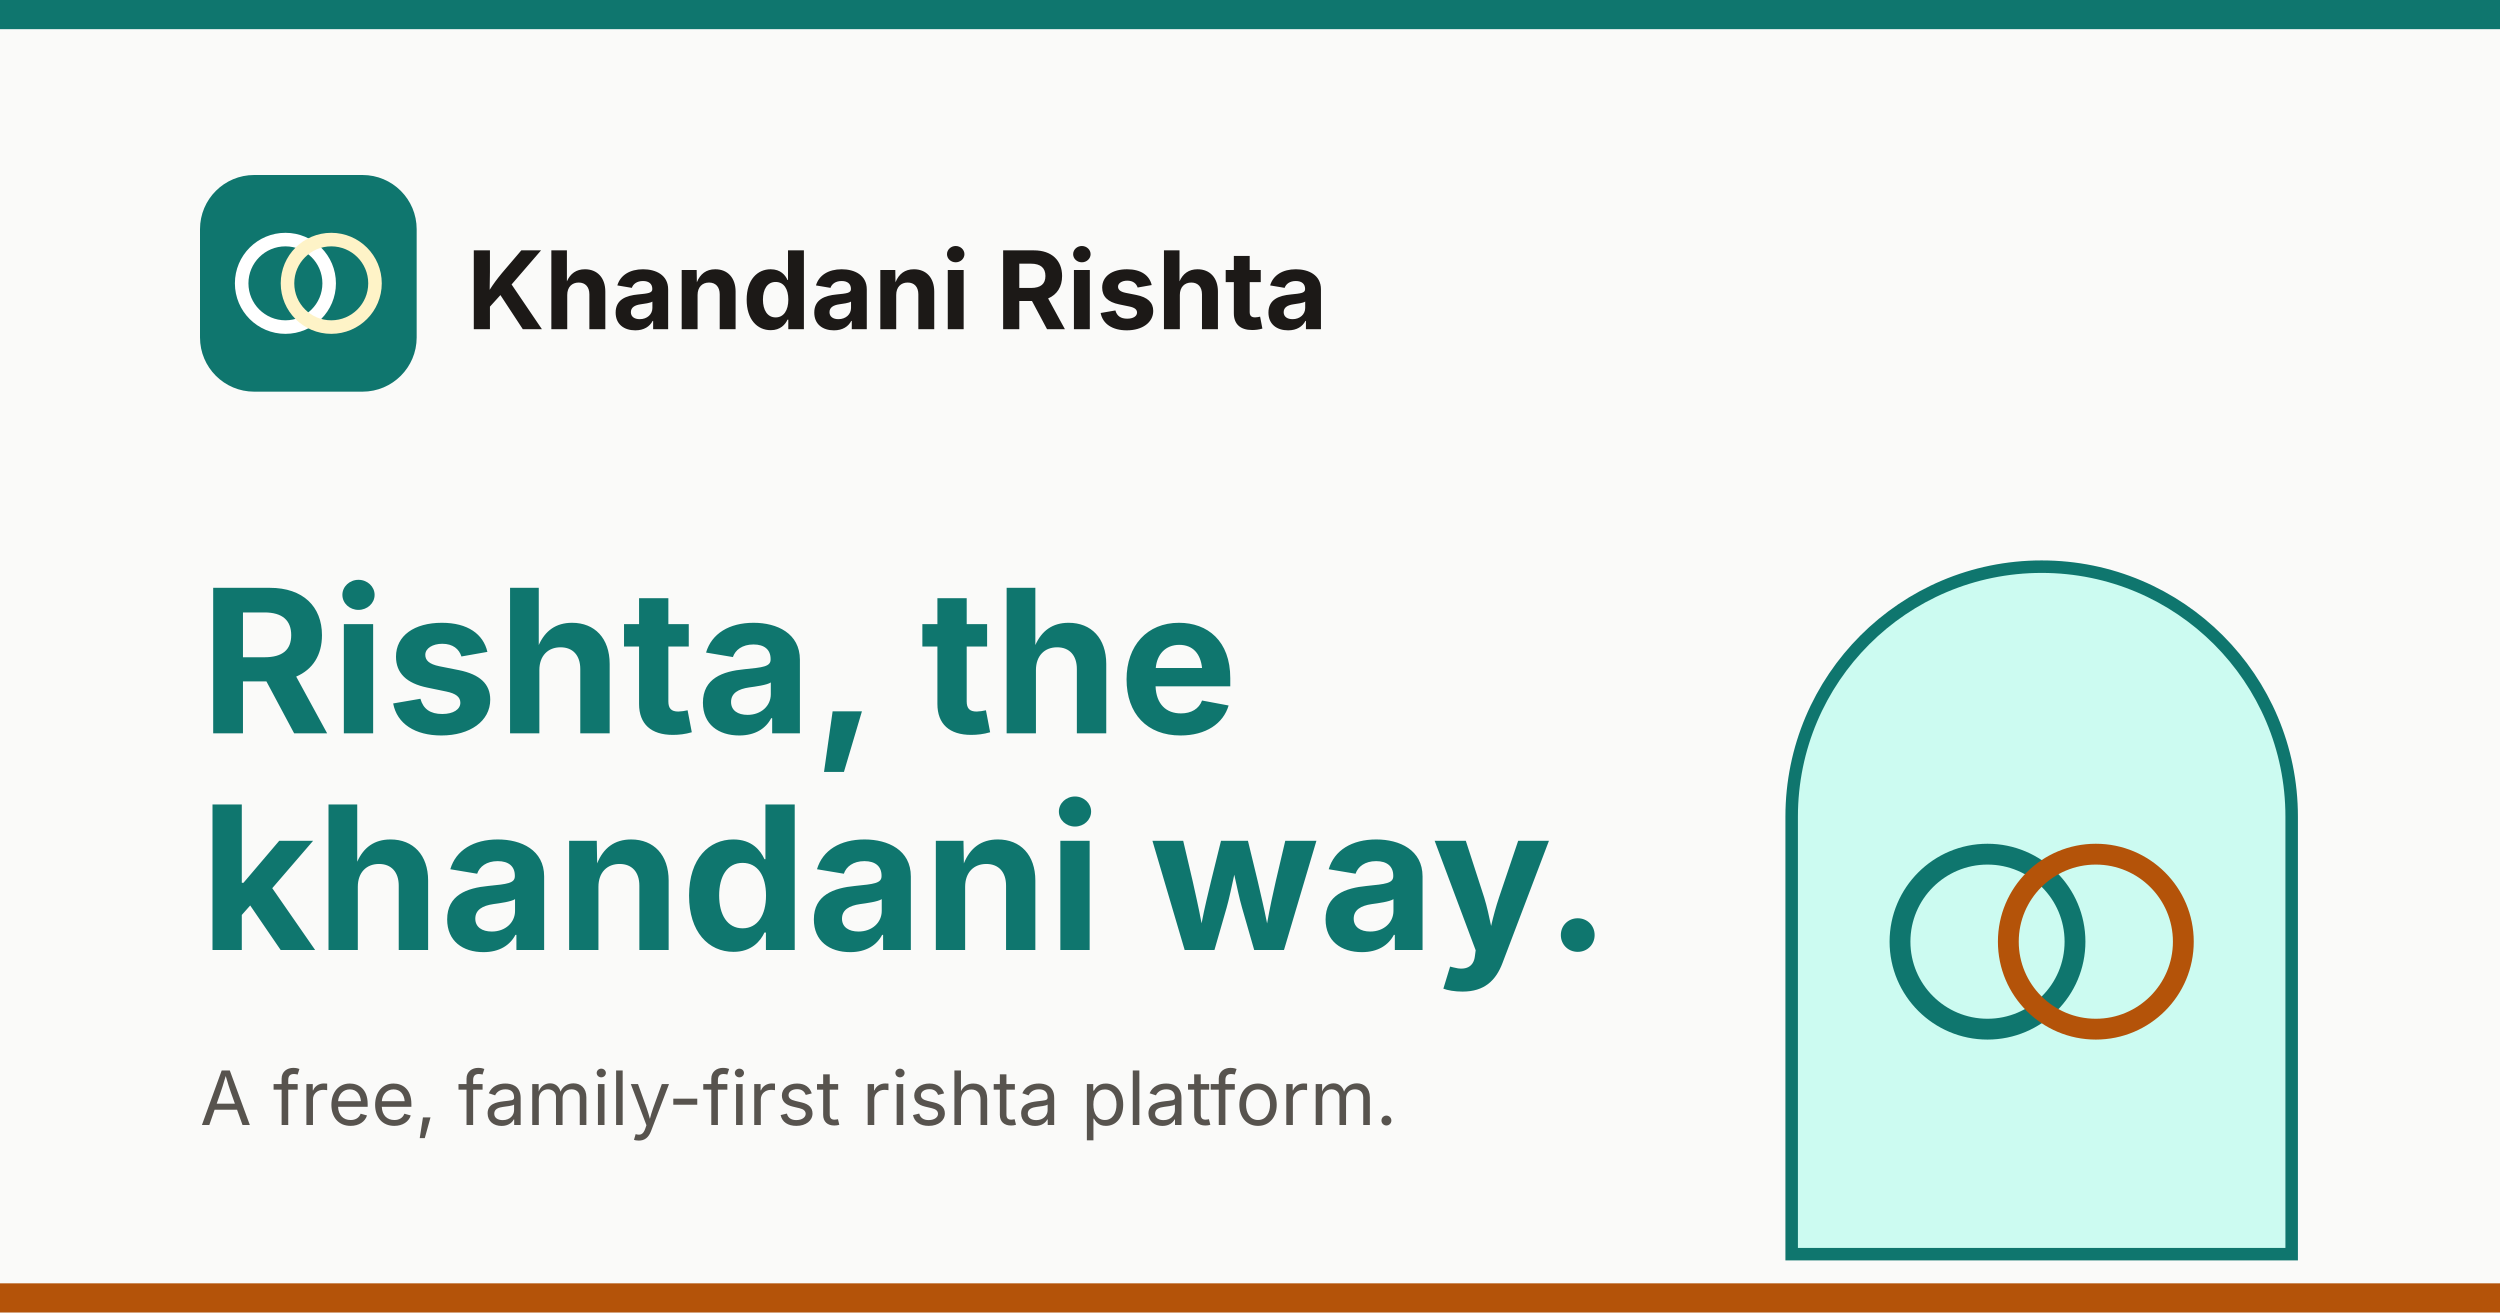
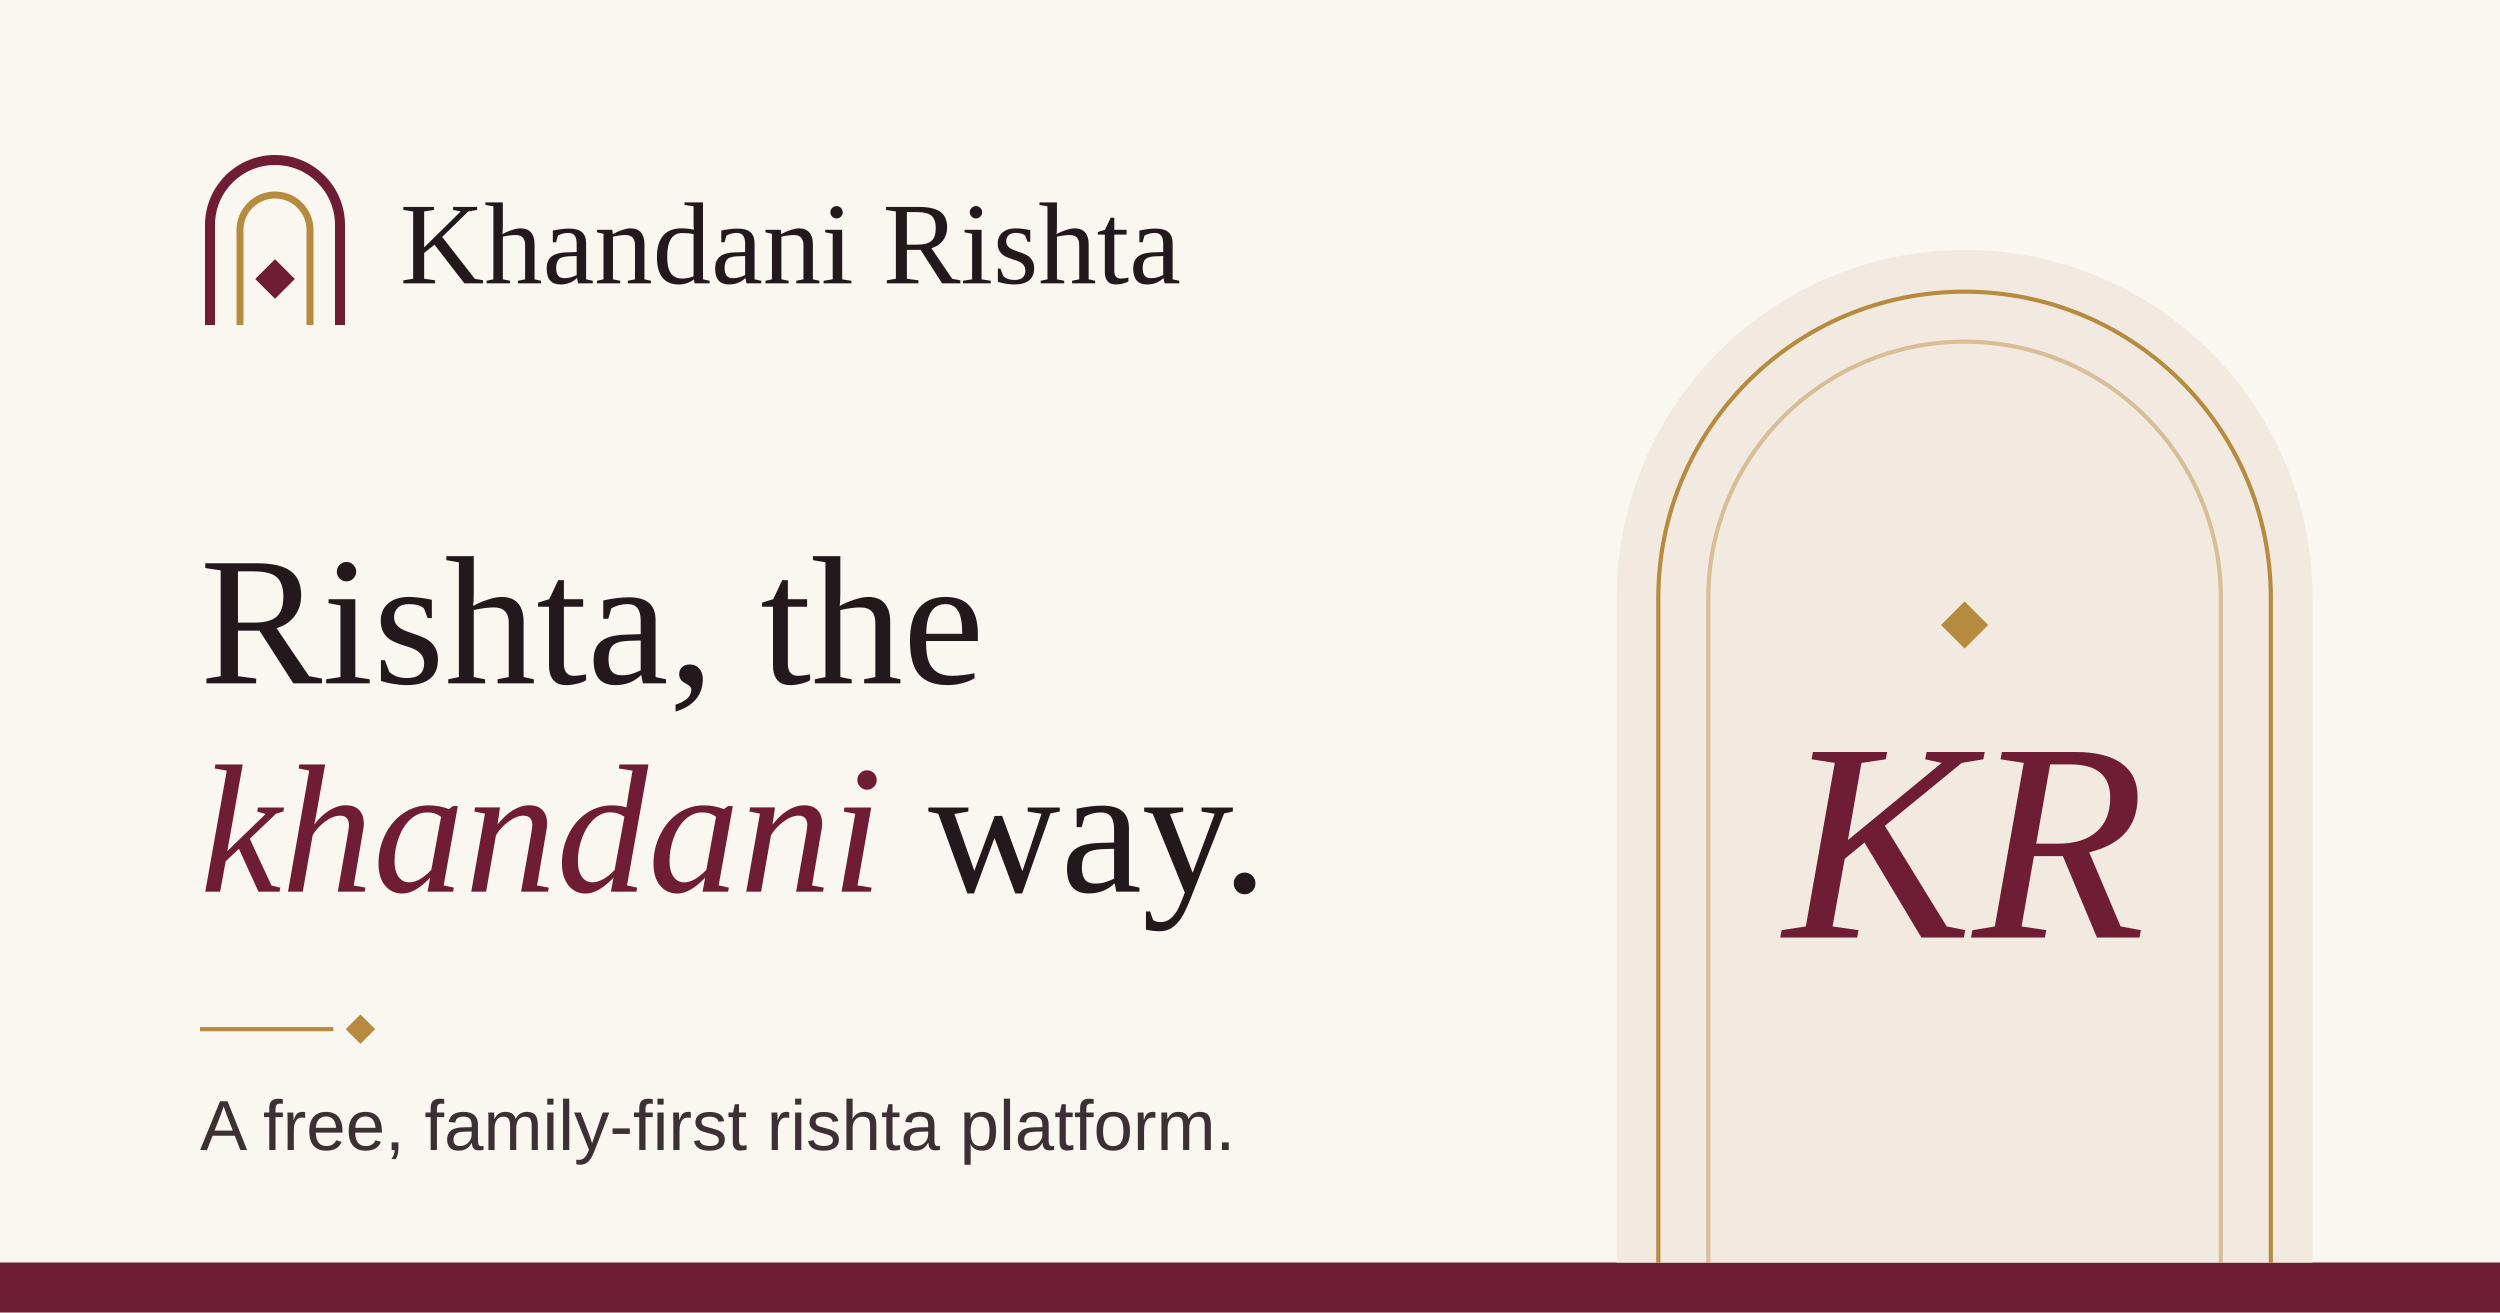
<svg xmlns="http://www.w3.org/2000/svg" viewBox="0 0 1200 630" width="1200" height="630" role="img" aria-labelledby="t d">
-   <rect width="1200" height="630" fill="#FAFAF9" />
-   <rect width="1200" height="14" fill="#0F766E" />
-   <rect y="616" width="1200" height="14" fill="#B45309" />
-   <g transform="translate(96 84)">
-     <rect width="104" height="104" rx="26" fill="#0F766E" />
-     <circle cx="41" cy="52" r="21" fill="none" stroke="#FFFFFF" stroke-width="6.5" />
-     <circle cx="63" cy="52" r="21" fill="none" stroke="#FEF3C7" stroke-width="6.5" />
+   <rect width="1200" height="630" fill="#FAF6F0" />
+   <rect y="606" width="1200" height="24" fill="#6E1D34" />
+   <g transform="translate(96 72) scale(2.4)">
+     <path d="M2 35V15A13 13 0 0 1 28 15V35" fill="none" stroke="#6E1D34" stroke-width="2" />
+     <path d="M8 35V16A7 7 0 0 1 22 16V35" fill="none" stroke="#B68B40" stroke-width="1.4" />
+     <rect x="12.2" y="23" width="5.6" height="5.6" transform="rotate(45 15 25.8)" fill="#6E1D34" />
  </g>
-   <text x="224" y="158" font-family="Inter, 'Segoe UI', Arial, sans-serif" font-size="52" font-weight="700" fill="#1C1917">Khandani Rishta</text>
-   <text x="96" y="352" font-family="Inter, 'Segoe UI', Arial, sans-serif" font-size="96" font-weight="700" fill="#0F766E">Rishta, the</text>
-   <text x="96" y="456" font-family="Inter, 'Segoe UI', Arial, sans-serif" font-size="96" font-weight="700" fill="#0F766E">khandani way.</text>
-   <text x="96" y="540" font-family="Inter, 'Segoe UI', Arial, sans-serif" font-size="36" fill="#57534E">A free, family-first rishta platform.</text>
-   <path d="M860 602V392a120 120 0 0 1 240 0v210z" fill="#CCFBF1" stroke="#0F766E" stroke-width="6" />
-   <circle cx="954" cy="452" r="42" fill="none" stroke="#0F766E" stroke-width="10" />
-   <circle cx="1006" cy="452" r="42" fill="none" stroke="#B45309" stroke-width="10" />
+   <text x="192" y="136" font-family="'Instrument Serif', Georgia, 'Times New Roman', serif" font-size="56" fill="#23191D">Khandani Rishta</text>
+   <text x="96" y="328" font-family="'Instrument Serif', Georgia, 'Times New Roman', serif" font-size="88" fill="#23191D">Rishta, the</text>
+   <text x="96" y="428" font-family="'Instrument Serif', Georgia, 'Times New Roman', serif" font-size="88" fill="#23191D">
+     <tspan font-style="italic" fill="#6E1D34">khandani</tspan> way.</text>
+   <path d="M96 494h64" stroke="#B68B40" stroke-width="2" />
+   <rect x="168" y="489" width="10" height="10" transform="rotate(45 173 494)" fill="#B68B40" />
+   <text x="96" y="552" font-family="'Source Sans 3', 'Segoe UI', Arial, sans-serif" font-size="34" fill="#3D3034">A free, family-first rishta platform.</text>
+   <g transform="translate(776 120)">
+     <path d="M0 486V167A167 167 0 0 1 334 167V486Z" fill="#F2EAE0" />
+     <path d="M20 486V167A147 147 0 0 1 314 167V486" fill="none" stroke="#B68B40" stroke-width="2" />
+     <path d="M44 486V167A123 123 0 0 1 290 167V486" fill="none" stroke="#B68B40" stroke-opacity="0.45" stroke-width="2" />
+     <rect x="159" y="172" width="16" height="16" transform="rotate(45 167 180)" fill="#B68B40" />
+     <text x="167" y="330" text-anchor="middle" font-family="'Instrument Serif', Georgia, 'Times New Roman', serif" font-style="italic" font-size="136" fill="#6E1D34">KR</text>
+   </g>
</svg>
